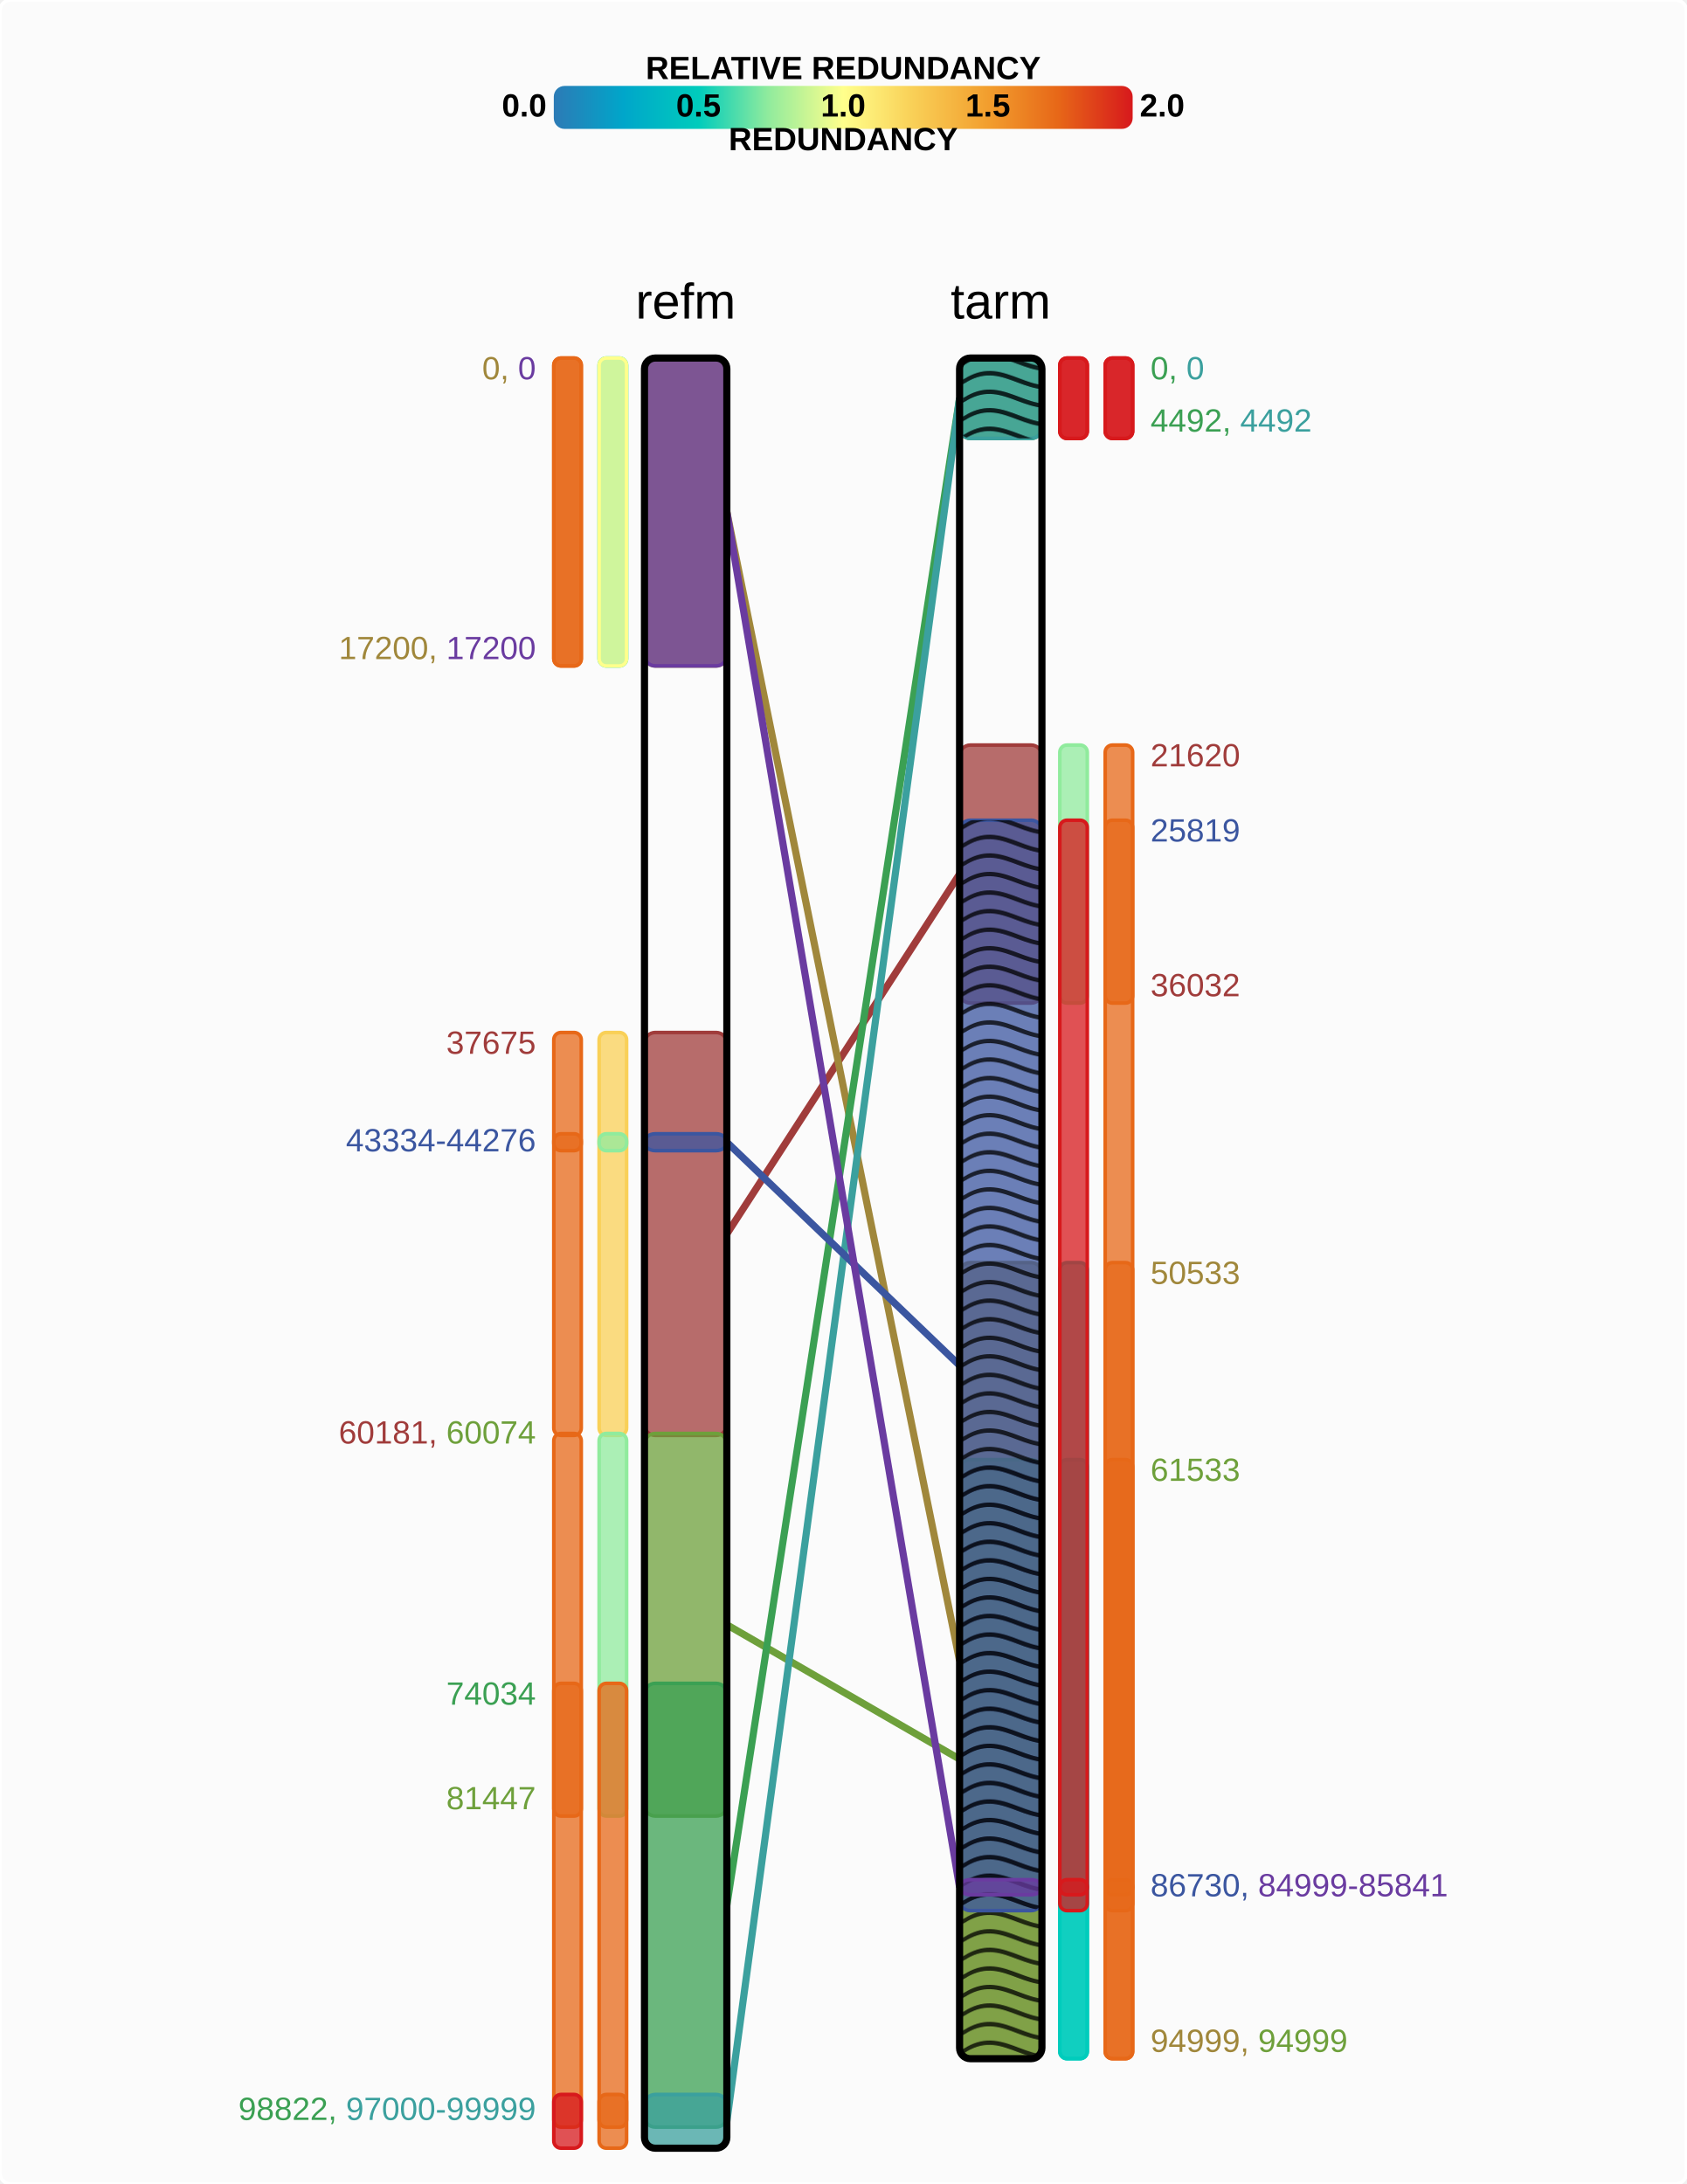
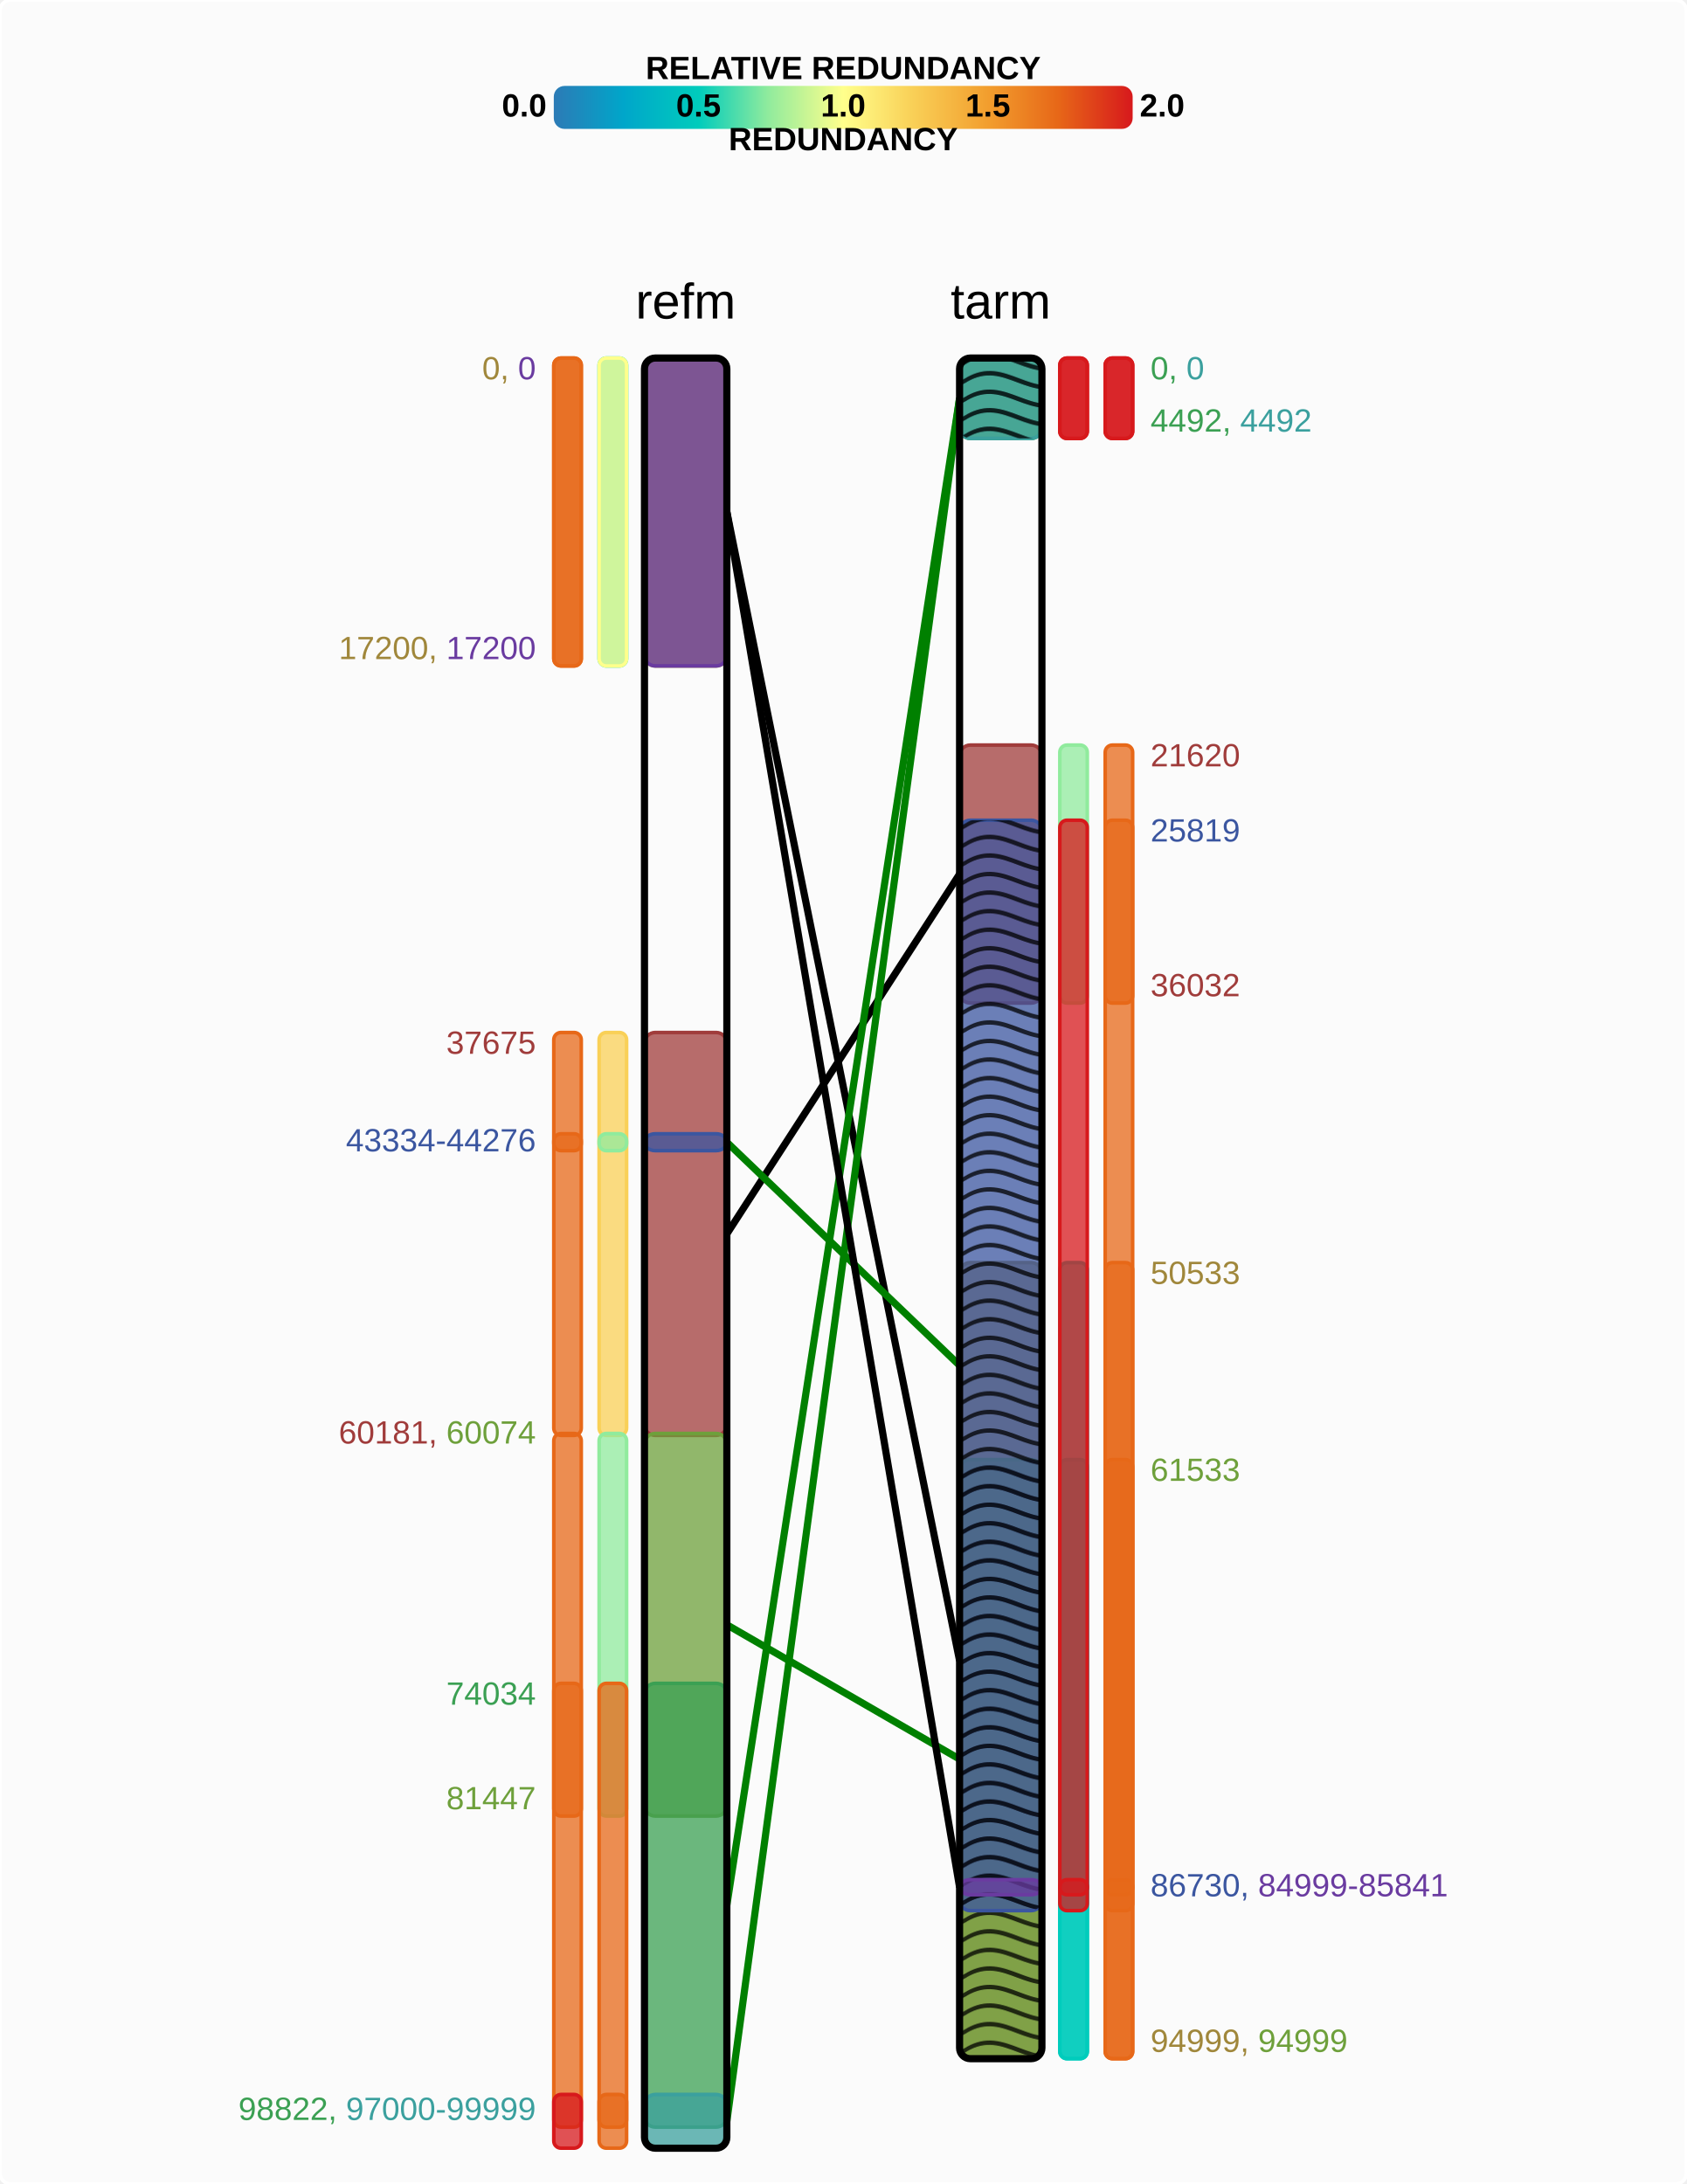
<svg xmlns="http://www.w3.org/2000/svg" width="471" height="610" id="svg2" version="1.1">
  <g id="layer1">
    <defs id="defs6211">
      <pattern id="Polkadots-large" patternTransform="translate(0,0)scale(10,10)" height="10" width="10" patternUnits="userSpaceOnUse">
        <circle id="circle4936" r="0.45" cy="0.810" cx="2.567" style="fill:black;stroke:none" />
        <circle id="circle4938" r="0.45" cy="2.33" cx="3.048" style="fill:black;stroke:none" />
        <circle id="circle4940" r="0.45" cy="2.415" cx="4.418" style="fill:black;stroke:none" />
        <circle id="circle4942" r="0.45" cy="3.029" cx="1.844" style="fill:black;stroke:none" />
        <circle id="circle4944" r="0.45" cy="1.363" cx="6.08" style="fill:black;stroke:none" />
        <circle id="circle4946" r="0.45" cy="4.413" cx="5.819" style="fill:black;stroke:none" />
        <circle id="circle4948" r="0.45" cy="4.048" cx="4.305" style="fill:black;stroke:none" />
        <circle id="circle4950" r="0.45" cy="3.045" cx="5.541" style="fill:black;stroke:none" />
        <circle id="circle4952" r="0.45" cy="5.527" cx="4.785" style="fill:black;stroke:none" />
        <circle id="circle4954" r="0.45" cy="5.184" cx="2.667" style="fill:black;stroke:none" />
        <circle id="circle4956" r="0.45" cy="1.448" cx="7.965" style="fill:black;stroke:none" />
        <circle id="circle4958" r="0.45" cy="5.049" cx="7.047" style="fill:black;stroke:none" />
        <circle id="circle4960" r="0.45" cy="0.895" cx="4.340" style="fill:black;stroke:none" />
        <circle id="circle4962" r="0.45" cy="0.340" cx="7.125" style="fill:black;stroke:none" />
        <circle id="circle4964" r="0.45" cy="1.049" cx="9.553" style="fill:black;stroke:none" />
        <circle id="circle4966" r="0.45" cy="2.689" cx="7.006" style="fill:black;stroke:none" />
        <circle id="circle4968" r="0.45" cy="2.689" cx="8.909" style="fill:black;stroke:none" />
        <circle id="circle4970" r="0.45" cy="4.407" cx="9.315" style="fill:black;stroke:none" />
        <circle id="circle4972" r="0.45" cy="3.870" cx="7.820" style="fill:black;stroke:none" />
        <circle id="circle4974" r="0.45" cy="5.948" cx="8.270" style="fill:black;stroke:none" />
        <circle id="circle4976" r="0.45" cy="7.428" cx="7.973" style="fill:black;stroke:none" />
        <circle id="circle4978" r="0.45" cy="8.072" cx="9.342" style="fill:black;stroke:none" />
        <circle id="circle4980" r="0.45" cy="9.315" cx="8.206" style="fill:black;stroke:none" />
        <circle id="circle4982" r="0.45" cy="9.475" cx="9.682" style="fill:black;stroke:none" />
        <circle id="circle4984" r="0.45" cy="6.186" cx="9.688" style="fill:black;stroke:none" />
        <circle id="circle4986" r="0.45" cy="6.296" cx="3.379" style="fill:black;stroke:none" />
        <circle id="circle4988" r="0.45" cy="8.204" cx="2.871" style="fill:black;stroke:none" />
        <circle id="circle4990" r="0.45" cy="8.719" cx="4.59" style="fill:black;stroke:none" />
        <circle id="circle4992" r="0.45" cy="9.671" cx="3.181" style="fill:black;stroke:none" />
        <circle id="circle4994" r="0.45" cy="7.315" cx="5.734" style="fill:black;stroke:none" />
        <circle id="circle4996" r="0.45" cy="6.513" cx="6.707" style="fill:black;stroke:none" />
        <circle id="circle4998" r="0.45" cy="9.670" cx="5.730" style="fill:black;stroke:none" />
        <circle id="circle5000" r="0.45" cy="8.373" cx="6.535" style="fill:black;stroke:none" />
        <circle id="circle5002" r="0.45" cy="7.154" cx="4.37" style="fill:black;stroke:none" />
        <circle id="circle5004" r="0.45" cy="7.25" cx="0.622" style="fill:black;stroke:none" />
        <circle id="circle5006" r="0.45" cy="5.679" cx="0.831" style="fill:black;stroke:none" />
        <circle id="circle5008" r="0.45" cy="8.519" cx="1.257" style="fill:black;stroke:none" />
        <circle id="circle5010" r="0.45" cy="6.877" cx="1.989" style="fill:black;stroke:none" />
        <circle id="circle5012" r="0.45" cy="3.181" cx="0.374" style="fill:black;stroke:none" />
        <circle id="circle5014" r="0.45" cy="1.664" cx="1.166" style="fill:black;stroke:none" />
        <circle id="circle5016" r="0.45" cy="0.093" cx="1.151" style="fill:black;stroke:none" />
        <circle id="circle5018" r="0.45" cy="10.093" cx="1.151" style="fill:black;stroke:none" />
        <circle id="circle5020" r="0.45" cy="4.451" cx="1.302" style="fill:black;stroke:none" />
        <circle id="circle5022" r="0.45" cy="3.763" cx="3.047" style="fill:black;stroke:none" />
      </pattern>
    </defs>
    <defs id="ffff">
      <pattern id="Wavy" height="5.181" width="30.0" patternUnits="userSpaceOnUse">
        <path id="path5114" d="M 7.597,0.061 C 5.079,-0.187 2.656,0.302 -0.01,1.788 L -0.01,3.061 C 2.773,1.431 5.173,1.052 7.472,1.280 C 9.770,1.508 11.969,2.361 14.253,3.218 C 18.820,4.931 23.804,6.676 30.066,3.061 L 30.062,1.788 C 23.622,5.497 19.246,3.770 14.691,2.061 C 12.413,1.207 10.115,0.311 7.597,0.061 z " style="fill:black;stroke:none;" />
      </pattern>
    </defs>
    <defs id="defs6219">
      <pattern id="xtrace" height="20.0" width="20.0" patternUnits="userSpaceOnUse">
        <path style="fill:#000000;stroke:#000000;stroke-width:0.30;stroke-linecap:butt;stroke-linejoin:miter;stroke-opacity:1;stroke-miterlimit:0;stroke-dasharray:none;fill-opacity:1" d="m 0.0,10.0 25,-25.0 0,5 -25,25 z" id="path7213" />
        <path style="fill:#000000;fill-opacity:1;stroke:#000000;stroke-width:0.30;stroke-linecap:butt;stroke-linejoin:miter;stroke-miterlimit:0;stroke-opacity:1;stroke-dasharray:none" d="m 0.0,30.0 25,-25.0 0,5 -25,25 z" id="path7213-8" />
        <path style="fill:#000000;fill-opacity:1;stroke:#000000;stroke-width:0.30;stroke-linecap:butt;stroke-linejoin:miter;stroke-miterlimit:0;stroke-opacity:1;stroke-dasharray:none" d="m 0.0,50.0 25,-25.0 0,5 -25,25 z" id="path7213-9" />
        <path style="fill:#000000;fill-opacity:1;stroke:#000000;stroke-width:0.30;stroke-linecap:butt;stroke-linejoin:miter;stroke-miterlimit:0;stroke-opacity:1;stroke-dasharray:none" d="m 0.0,70.0 25,-25.0 0,5 -25,25 z" id="path7213-10" />
        <path style="fill:#000000;fill-opacity:1;stroke:#000000;stroke-width:0.30;stroke-linecap:butt;stroke-linejoin:miter;stroke-miterlimit:0;stroke-opacity:1;stroke-dasharray:none" d="m 0.0,90.0 25,-25.0 0,5 -25,25 z" id="path7213-11" />
        <path style="fill:#000000;fill-opacity:1;stroke:#000000;stroke-width:0.30;stroke-linecap:butt;stroke-linejoin:miter;stroke-miterlimit:0;stroke-opacity:1;stroke-dasharray:none" d="m m 0.0,110.0 25,-25.0 0,05 -25,25 z" id="path7213-12" />
      </pattern>
    </defs>
    <defs id="defs4">
      <pattern id="dallas" patternTransform="translate(106.5938,206.9062)" height="4.75" width="4.75" patternUnits="userSpaceOnUse">
        <path style="fill:none;stroke:#000000;stroke-width:1;stroke-linecap:butt;stroke-linejoin:miter;stroke-miterlimit:0;stroke-opacity:1;stroke-dasharray:none" d="m -0.008,2.376 4.763,0" id="path2985" />
        <path style="fill:none;stroke:#000000;stroke-width:1;stroke-linecap:butt;stroke-linejoin:miter;stroke-miterlimit:0;stroke-opacity:1;stroke-dasharray:none" d="m 2.373,-0.006 0,4.763" id="path2985-1" />
      </pattern>
    </defs>
    <defs id="defs4">
      <pattern id="lineX" patternTransform="translate(106.5938,206.9062)" height="4.75" width="4.75" patternUnits="userSpaceOnUse">
        <path style="fill:none;stroke:#000000;stroke-width:1;stroke-linecap:butt;stroke-linejoin:miter;stroke-miterlimit:0;stroke-opacity:1;stroke-dasharray:none" d="m -0.008,2.376 4.763,0" id="path2985" />
      </pattern>
    </defs>
    <defs id="defs4">
      <pattern id="stripeX" patternTransform="translate(106.5938,206.9062)" height="4.75" width="4.75" patternUnits="userSpaceOnUse">
        <path style="fill:none;stroke:#000000;stroke-width:1;stroke-linecap:butt;stroke-linejoin:miter;stroke-miterlimit:0;stroke-opacity:1;stroke-dasharray:none" d="m 2.373,-0.006 0,4.763" id="path2985-1" />
      </pattern>
    </defs>
    <rect style="fill:white;stroke:white;fill-opacity:0.75;stroke-width:1;stroke-miterlimit:4;stroke-dasharray:none" id="rect3777" width="471.00" height="610.00" x="0.00" y="0.00" ry="3" />
    <text id="tspan3804" x="191.50" y="85.00" dominant-baseline="middle" transform="" style="font-size:14px;font-style:normal;font-variant:normal;font-weight:normal;font-stretch:normal;fill:black;fill-opacity:1;text-align:start;line-height:125%%;writing-mode:lr-tb;text-anchor:middle;font-family:Arial;-inkscape-font-specification:Arial">refm</text>
    <text id="tspan3804" x="279.50" y="85.00" dominant-baseline="middle" transform="" style="font-size:14px;font-style:normal;font-variant:normal;font-weight:normal;font-stretch:normal;fill:black;fill-opacity:1;text-align:start;line-height:125%%;writing-mode:lr-tb;text-anchor:middle;font-family:Arial;-inkscape-font-specification:Arial">tarm</text>
    <text id="tspan3804" x="149.67" y="100.00" dominant-baseline="text-before-edge" transform="" style="font-size:9px;font-style:normal;font-variant:normal;font-weight:normal;font-stretch:normal;fill:black;fill-opacity:1;text-align:start;line-height:125%%;writing-mode:lr-tb;text-anchor:end;font-family:Arial;-inkscape-font-specification:Arial">
      <tspan id="1" style="fill:#A0873B">0, </tspan>
      <tspan id="6" style="fill:#6A3BA0">0</tspan>
    </text>
    <text id="tspan3804" x="149.67" y="186.00" dominant-baseline="text-after-edge" transform="" style="font-size:9px;font-style:normal;font-variant:normal;font-weight:normal;font-stretch:normal;fill:black;fill-opacity:1;text-align:start;line-height:125%%;writing-mode:lr-tb;text-anchor:end;font-family:Arial;-inkscape-font-specification:Arial">
      <tspan id="1" style="fill:#A0873B">17200, </tspan>
      <tspan id="6" style="fill:#6A3BA0">17200</tspan>
    </text>
    <text id="tspan3804" x="149.67" y="288.38" dominant-baseline="text-before-edge" transform="" style="font-size:9px;font-style:normal;font-variant:normal;font-weight:normal;font-stretch:normal;fill:black;fill-opacity:1;text-align:start;line-height:125%%;writing-mode:lr-tb;text-anchor:end;font-family:Arial;-inkscape-font-specification:Arial">
      <tspan id="0" style="fill:#A03C3B">37675</tspan>
    </text>
    <text id="tspan3804" x="149.67" y="319.02" dominant-baseline="middle" transform="" style="font-size:9px;font-style:normal;font-variant:normal;font-weight:normal;font-stretch:normal;fill:black;fill-opacity:1;text-align:start;line-height:125%%;writing-mode:lr-tb;text-anchor:end;font-family:Arial;-inkscape-font-specification:Arial">
      <tspan id="5" style="fill:#3B56A0">43334-44276</tspan>
    </text>
    <text id="tspan3804" x="149.67" y="400.63" dominant-baseline="middle" transform="" style="font-size:9px;font-style:normal;font-variant:normal;font-weight:normal;font-stretch:normal;fill:black;fill-opacity:1;text-align:start;line-height:125%%;writing-mode:lr-tb;text-anchor:end;font-family:Arial;-inkscape-font-specification:Arial">
      <tspan id="0" style="fill:#A03C3B">60181, </tspan>
      <tspan id="2" style="fill:#6EA03B">60074</tspan>
    </text>
    <text id="tspan3804" x="149.67" y="470.17" dominant-baseline="text-before-edge" transform="" style="font-size:9px;font-style:normal;font-variant:normal;font-weight:normal;font-stretch:normal;fill:black;fill-opacity:1;text-align:start;line-height:125%%;writing-mode:lr-tb;text-anchor:end;font-family:Arial;-inkscape-font-specification:Arial">
      <tspan id="3" style="fill:#3BA053">74034</tspan>
    </text>
    <text id="tspan3804" x="149.67" y="507.24" dominant-baseline="text-after-edge" transform="" style="font-size:9px;font-style:normal;font-variant:normal;font-weight:normal;font-stretch:normal;fill:black;fill-opacity:1;text-align:start;line-height:125%%;writing-mode:lr-tb;text-anchor:end;font-family:Arial;-inkscape-font-specification:Arial">
      <tspan id="2" style="fill:#6EA03B">81447</tspan>
    </text>
    <text id="tspan3804" x="149.67" y="589.56" dominant-baseline="middle" transform="" style="font-size:9px;font-style:normal;font-variant:normal;font-weight:normal;font-stretch:normal;fill:black;fill-opacity:1;text-align:start;line-height:125%%;writing-mode:lr-tb;text-anchor:end;font-family:Arial;-inkscape-font-specification:Arial">
      <tspan id="3" style="fill:#3BA053">98822, </tspan>
      <tspan id="4" style="fill:#3BA09E">97000-99999</tspan>
    </text>
    <text id="tspan3804" x="321.33" y="100.00" dominant-baseline="text-before-edge" transform="" style="font-size:9px;font-style:normal;font-variant:normal;font-weight:normal;font-stretch:normal;fill:black;fill-opacity:1;text-align:start;line-height:125%%;writing-mode:lr-tb;text-anchor:start;font-family:Arial;-inkscape-font-specification:Arial">
      <tspan id="3" style="fill:#3BA053">0, </tspan>
      <tspan id="4" style="fill:#3BA09E">0</tspan>
    </text>
    <text id="tspan3804" x="321.33" y="122.46" dominant-baseline="text-after-edge" transform="" style="font-size:9px;font-style:normal;font-variant:normal;font-weight:normal;font-stretch:normal;fill:black;fill-opacity:1;text-align:start;line-height:125%%;writing-mode:lr-tb;text-anchor:start;font-family:Arial;-inkscape-font-specification:Arial">
      <tspan id="3" style="fill:#3BA053">4492, </tspan>
      <tspan id="4" style="fill:#3BA09E">4492</tspan>
    </text>
    <text id="tspan3804" x="321.33" y="208.10" dominant-baseline="text-before-edge" transform="" style="font-size:9px;font-style:normal;font-variant:normal;font-weight:normal;font-stretch:normal;fill:black;fill-opacity:1;text-align:start;line-height:125%%;writing-mode:lr-tb;text-anchor:start;font-family:Arial;-inkscape-font-specification:Arial">
      <tspan id="0" style="fill:#A03C3B">21620</tspan>
    </text>
    <text id="tspan3804" x="321.33" y="229.09" dominant-baseline="text-before-edge" transform="" style="font-size:9px;font-style:normal;font-variant:normal;font-weight:normal;font-stretch:normal;fill:black;fill-opacity:1;text-align:start;line-height:125%%;writing-mode:lr-tb;text-anchor:start;font-family:Arial;-inkscape-font-specification:Arial">
      <tspan id="5" style="fill:#3B56A0">25819</tspan>
    </text>
    <text id="tspan3804" x="321.33" y="280.16" dominant-baseline="text-after-edge" transform="" style="font-size:9px;font-style:normal;font-variant:normal;font-weight:normal;font-stretch:normal;fill:black;fill-opacity:1;text-align:start;line-height:125%%;writing-mode:lr-tb;text-anchor:start;font-family:Arial;-inkscape-font-specification:Arial">
      <tspan id="0" style="fill:#A03C3B">36032</tspan>
    </text>
    <text id="tspan3804" x="321.33" y="352.66" dominant-baseline="text-before-edge" transform="" style="font-size:9px;font-style:normal;font-variant:normal;font-weight:normal;font-stretch:normal;fill:black;fill-opacity:1;text-align:start;line-height:125%%;writing-mode:lr-tb;text-anchor:start;font-family:Arial;-inkscape-font-specification:Arial">
      <tspan id="1" style="fill:#A0873B">50533</tspan>
    </text>
    <text id="tspan3804" x="321.33" y="407.67" dominant-baseline="text-before-edge" transform="" style="font-size:9px;font-style:normal;font-variant:normal;font-weight:normal;font-stretch:normal;fill:black;fill-opacity:1;text-align:start;line-height:125%%;writing-mode:lr-tb;text-anchor:start;font-family:Arial;-inkscape-font-specification:Arial">
      <tspan id="2" style="fill:#6EA03B">61533</tspan>
    </text>
    <text id="tspan3804" x="321.33" y="527.10" dominant-baseline="middle" transform="" style="font-size:9px;font-style:normal;font-variant:normal;font-weight:normal;font-stretch:normal;fill:black;fill-opacity:1;text-align:start;line-height:125%%;writing-mode:lr-tb;text-anchor:start;font-family:Arial;-inkscape-font-specification:Arial">
      <tspan id="5" style="fill:#3B56A0">86730, </tspan>
      <tspan id="6" style="fill:#6A3BA0">84999-85841</tspan>
    </text>
    <text id="tspan3804" x="321.33" y="575.00" dominant-baseline="text-after-edge" transform="" style="font-size:9px;font-style:normal;font-variant:normal;font-weight:normal;font-stretch:normal;fill:black;fill-opacity:1;text-align:start;line-height:125%%;writing-mode:lr-tb;text-anchor:start;font-family:Arial;-inkscape-font-specification:Arial">
      <tspan id="1" style="fill:#A0873B">94999, </tspan>
      <tspan id="2" style="fill:#6EA03B">94999</tspan>
    </text>
    <rect style="fill:#A03C3B;stroke:#A03C3B;fill-opacity:0.75;stroke-width:1;stroke-miterlimit:4;stroke-dasharray:none" id="rect3777" width="23.00" height="112.53" x="180.00" y="288.38" ry="3" />
    <rect style="fill:#f9d057;stroke:#f9d057;fill-opacity:0.75;stroke-width:1;stroke-miterlimit:4;stroke-dasharray:none" id="rect3777" width="7.67" height="112.53" x="167.33" y="288.38" ry="2" />
    <rect style="fill:#e76818;stroke:#e76818;fill-opacity:0.75;stroke-width:1;stroke-miterlimit:4;stroke-dasharray:none" id="rect3777" width="7.67" height="112.53" x="154.67" y="288.38" ry="2" />
    <rect style="fill:#A03C3B;stroke:#A03C3B;fill-opacity:0.75;stroke-width:1;stroke-miterlimit:4;stroke-dasharray:none" id="rect3777" width="23.00" height="72.06" x="268.00" y="208.10" ry="3" />
    <rect style="fill:#90eb9d;stroke:#90eb9d;fill-opacity:0.75;stroke-width:1;stroke-miterlimit:4;stroke-dasharray:none" id="rect3777" width="7.67" height="72.06" x="296.00" y="208.10" ry="2" />
    <rect style="fill:#e76818;stroke:#e76818;fill-opacity:0.75;stroke-width:1;stroke-miterlimit:4;stroke-dasharray:none" id="rect3777" width="7.67" height="72.06" x="308.67" y="208.10" ry="2" />
-     <line x1="203.00" y1="344.64" x2="268.00" y2="244.13" style="stroke:#A03C3B;stroke-width:2.00" />
+     <line x1="203.00" y1="344.64" x2="268.00" y2="244.13" style="stroke:black;stroke-width:2.00" />
    <rect style="fill:#A0873B;stroke:#A0873B;fill-opacity:0.75;stroke-width:1;stroke-miterlimit:4;stroke-dasharray:none" id="rect3777" width="23.00" height="86.00" x="180.00" y="100.00" ry="3" />
    <rect style="fill:#00ccbc;stroke:#00ccbc;fill-opacity:0.75;stroke-width:1;stroke-miterlimit:4;stroke-dasharray:none" id="rect3777" width="7.67" height="86.00" x="167.33" y="100.00" ry="2" />
    <rect style="fill:#e76818;stroke:#e76818;fill-opacity:0.75;stroke-width:1;stroke-miterlimit:4;stroke-dasharray:none" id="rect3777" width="7.67" height="86.00" x="154.67" y="100.00" ry="2" />
    <rect style="fill:#A0873B;stroke:#A0873B;fill-opacity:0.75;stroke-width:1;stroke-miterlimit:4;stroke-dasharray:none" id="rect3777" width="23.00" height="222.33" x="268.00" y="352.66" ry="3" />
    <rect style="fill:#00ccbc;stroke:#00ccbc;fill-opacity:0.75;stroke-width:1;stroke-miterlimit:4;stroke-dasharray:none" id="rect3777" width="7.67" height="222.33" x="296.00" y="352.66" ry="2" />
    <rect style="fill:#e76818;stroke:#e76818;fill-opacity:0.75;stroke-width:1;stroke-miterlimit:4;stroke-dasharray:none" id="rect3777" width="7.67" height="222.33" x="308.67" y="352.66" ry="2" />
-     <line x1="203.00" y1="143.00" x2="268.00" y2="463.83" style="stroke:#A0873B;stroke-width:2.00" />
+     <line x1="203.00" y1="143.00" x2="268.00" y2="463.83" style="stroke:black;stroke-width:2.00" />
    <rect style="fill:#6EA03B;stroke:#6EA03B;fill-opacity:0.75;stroke-width:1;stroke-miterlimit:4;stroke-dasharray:none" id="rect3777" width="23.00" height="106.86" x="180.00" y="400.37" ry="3" />
    <rect style="fill:#90eb9d;stroke:#90eb9d;fill-opacity:0.75;stroke-width:1;stroke-miterlimit:4;stroke-dasharray:none" id="rect3777" width="7.67" height="106.86" x="167.33" y="400.37" ry="2" />
    <rect style="fill:#e76818;stroke:#e76818;fill-opacity:0.75;stroke-width:1;stroke-miterlimit:4;stroke-dasharray:none" id="rect3777" width="7.67" height="106.86" x="154.67" y="400.37" ry="2" />
    <rect style="fill:#6EA03B;stroke:#6EA03B;fill-opacity:0.75;stroke-width:1;stroke-miterlimit:4;stroke-dasharray:none" id="rect3777" width="23.00" height="167.33" x="268.00" y="407.67" ry="3" />
    <rect style="fill-opacity:0.75;stroke-width:2;stroke-miterlimit:4;stroke-dasharray:none;fill:url(#Wavy);fill-rule:nonzero;opacity:1" id="rect6217" width="23.00" height="167.33" x="268.00" y="407.67" ry="3" />
    <rect style="fill:#00ccbc;stroke:#00ccbc;fill-opacity:0.75;stroke-width:1;stroke-miterlimit:4;stroke-dasharray:none" id="rect3777" width="7.67" height="167.33" x="296.00" y="407.67" ry="2" />
    <rect style="fill:#e76818;stroke:#e76818;fill-opacity:0.75;stroke-width:1;stroke-miterlimit:4;stroke-dasharray:none" id="rect3777" width="7.67" height="167.33" x="308.67" y="407.67" ry="2" />
-     <line x1="203.00" y1="453.80" x2="268.00" y2="491.33" style="stroke:#6EA03B;stroke-width:2.00" />
+     <line x1="203.00" y1="453.80" x2="268.00" y2="491.33" style="stroke:green;stroke-width:2.00" />
    <rect style="fill:#3BA053;stroke:#3BA053;fill-opacity:0.75;stroke-width:1;stroke-miterlimit:4;stroke-dasharray:none" id="rect3777" width="23.00" height="123.94" x="180.00" y="470.17" ry="3" />
    <rect style="fill:#e76818;stroke:#e76818;fill-opacity:0.75;stroke-width:1;stroke-miterlimit:4;stroke-dasharray:none" id="rect3777" width="7.67" height="123.94" x="167.33" y="470.17" ry="2" />
    <rect style="fill:#e76818;stroke:#e76818;fill-opacity:0.75;stroke-width:1;stroke-miterlimit:4;stroke-dasharray:none" id="rect3777" width="7.67" height="123.94" x="154.67" y="470.17" ry="2" />
    <rect style="fill:#3BA053;stroke:#3BA053;fill-opacity:0.75;stroke-width:1;stroke-miterlimit:4;stroke-dasharray:none" id="rect3777" width="23.00" height="22.46" x="268.00" y="100.00" ry="3" />
    <rect style="fill-opacity:0.75;stroke-width:2;stroke-miterlimit:4;stroke-dasharray:none;fill:url(#Wavy);fill-rule:nonzero;opacity:1" id="rect6217" width="23.00" height="22.46" x="268.00" y="100.00" ry="3" />
    <rect style="fill:#d7191c;stroke:#d7191c;fill-opacity:0.75;stroke-width:1;stroke-miterlimit:4;stroke-dasharray:none" id="rect3777" width="7.67" height="22.46" x="296.00" y="100.00" ry="2" />
    <rect style="fill:#d7191c;stroke:#d7191c;fill-opacity:0.75;stroke-width:1;stroke-miterlimit:4;stroke-dasharray:none" id="rect3777" width="7.67" height="22.46" x="308.67" y="100.00" ry="2" />
-     <line x1="203.00" y1="532.14" x2="268.00" y2="111.23" style="stroke:#3BA053;stroke-width:2.00" />
+     <line x1="203.00" y1="532.14" x2="268.00" y2="111.23" style="stroke:green;stroke-width:2.00" />
    <rect style="fill:#3BA09E;stroke:#3BA09E;fill-opacity:0.75;stroke-width:1;stroke-miterlimit:4;stroke-dasharray:none" id="rect3777" width="23.00" height="14.99" x="180.00" y="585.00" ry="3" />
    <rect style="fill:#e76818;stroke:#e76818;fill-opacity:0.75;stroke-width:1;stroke-miterlimit:4;stroke-dasharray:none" id="rect3777" width="7.67" height="14.99" x="167.33" y="585.00" ry="2" />
    <rect style="fill:#d7191c;stroke:#d7191c;fill-opacity:0.75;stroke-width:1;stroke-miterlimit:4;stroke-dasharray:none" id="rect3777" width="7.67" height="14.99" x="154.67" y="585.00" ry="2" />
    <rect style="fill:#3BA09E;stroke:#3BA09E;fill-opacity:0.75;stroke-width:1;stroke-miterlimit:4;stroke-dasharray:none" id="rect3777" width="23.00" height="22.46" x="268.00" y="100.00" ry="3" />
    <rect style="fill-opacity:0.75;stroke-width:2;stroke-miterlimit:4;stroke-dasharray:none;fill:url(#Wavy);fill-rule:nonzero;opacity:1" id="rect6217" width="23.00" height="22.46" x="268.00" y="100.00" ry="3" />
    <rect style="fill:#d7191c;stroke:#d7191c;fill-opacity:0.75;stroke-width:1;stroke-miterlimit:4;stroke-dasharray:none" id="rect3777" width="7.67" height="22.46" x="296.00" y="100.00" ry="2" />
    <rect style="fill:#d7191c;stroke:#d7191c;fill-opacity:0.75;stroke-width:1;stroke-miterlimit:4;stroke-dasharray:none" id="rect3777" width="7.67" height="22.46" x="308.67" y="100.00" ry="2" />
-     <line x1="203.00" y1="592.50" x2="268.00" y2="111.23" style="stroke:#3BA09E;stroke-width:2.00" />
+     <line x1="203.00" y1="592.50" x2="268.00" y2="111.23" style="stroke:green;stroke-width:2.00" />
    <rect style="fill:#3B56A0;stroke:#3B56A0;fill-opacity:0.75;stroke-width:1;stroke-miterlimit:4;stroke-dasharray:none" id="rect3777" width="23.00" height="4.71" x="180.00" y="316.67" ry="3" />
    <rect style="fill:#90eb9d;stroke:#90eb9d;fill-opacity:0.75;stroke-width:1;stroke-miterlimit:4;stroke-dasharray:none" id="rect3777" width="7.67" height="4.71" x="167.33" y="316.67" ry="2" />
    <rect style="fill:#e76818;stroke:#e76818;fill-opacity:0.75;stroke-width:1;stroke-miterlimit:4;stroke-dasharray:none" id="rect3777" width="7.67" height="4.71" x="154.67" y="316.67" ry="2" />
    <rect style="fill:#3B56A0;stroke:#3B56A0;fill-opacity:0.75;stroke-width:1;stroke-miterlimit:4;stroke-dasharray:none" id="rect3777" width="23.00" height="304.56" x="268.00" y="229.09" ry="3" />
    <rect style="fill-opacity:0.75;stroke-width:2;stroke-miterlimit:4;stroke-dasharray:none;fill:url(#Wavy);fill-rule:nonzero;opacity:1" id="rect6217" width="23.00" height="304.56" x="268.00" y="229.09" ry="3" />
    <rect style="fill:#d7191c;stroke:#d7191c;fill-opacity:0.75;stroke-width:1;stroke-miterlimit:4;stroke-dasharray:none" id="rect3777" width="7.67" height="304.56" x="296.00" y="229.09" ry="2" />
    <rect style="fill:#e76818;stroke:#e76818;fill-opacity:0.75;stroke-width:1;stroke-miterlimit:4;stroke-dasharray:none" id="rect3777" width="7.67" height="304.56" x="308.67" y="229.09" ry="2" />
-     <line x1="203.00" y1="319.02" x2="268.00" y2="381.37" style="stroke:#3B56A0;stroke-width:2.00" />
+     <line x1="203.00" y1="319.02" x2="268.00" y2="381.37" style="stroke:green;stroke-width:2.00" />
    <rect style="fill:#6A3BA0;stroke:#6A3BA0;fill-opacity:0.75;stroke-width:1;stroke-miterlimit:4;stroke-dasharray:none" id="rect3777" width="23.00" height="86.00" x="180.00" y="100.00" ry="3" />
    <rect style="fill:#ffff8c;stroke:#ffff8c;fill-opacity:0.75;stroke-width:1;stroke-miterlimit:4;stroke-dasharray:none" id="rect3777" width="7.67" height="86.00" x="167.33" y="100.00" ry="2" />
    <rect style="fill:#e76818;stroke:#e76818;fill-opacity:0.75;stroke-width:1;stroke-miterlimit:4;stroke-dasharray:none" id="rect3777" width="7.67" height="86.00" x="154.67" y="100.00" ry="2" />
    <rect style="fill:#6A3BA0;stroke:#6A3BA0;fill-opacity:0.75;stroke-width:1;stroke-miterlimit:4;stroke-dasharray:none" id="rect3777" width="23.00" height="4.21" x="268.00" y="525.00" ry="3" />
    <rect style="fill:#d7191c;stroke:#d7191c;fill-opacity:0.75;stroke-width:1;stroke-miterlimit:4;stroke-dasharray:none" id="rect3777" width="7.67" height="4.21" x="296.00" y="525.00" ry="2" />
    <rect style="fill:#e76818;stroke:#e76818;fill-opacity:0.75;stroke-width:1;stroke-miterlimit:4;stroke-dasharray:none" id="rect3777" width="7.67" height="4.21" x="308.67" y="525.00" ry="2" />
-     <line x1="203.00" y1="143.00" x2="268.00" y2="527.10" style="stroke:#6A3BA0;stroke-width:2.00" />
+     <line x1="203.00" y1="143.00" x2="268.00" y2="527.10" style="stroke:black;stroke-width:2.00" />
    <rect style="fill:none;stroke:#000000;stroke-width:2;stroke-linecap:butt;stroke-linejoin:miter;stroke-miterlimit:4;stroke-opacity:1;stroke-dasharray:none" id="rect2985" width="23.00" height="500.00" x="180.00" y="100.00" ry="3" />
    <rect style="fill:none;stroke:#000000;stroke-width:2;stroke-linecap:butt;stroke-linejoin:miter;stroke-miterlimit:4;stroke-opacity:1;stroke-dasharray:none" id="rect2985" width="23.00" height="475.00" x="268.00" y="100.00" ry="3" />
    <text id="tspan3804" x="235.50" y="24.00" dominant-baseline="text-after-edge" transform="" style="font-size:9px;font-style:normal;font-variant:normal;font-weight:bold;font-stretch:normal;fill:black;fill-opacity:1;text-align:start;line-height:125%%;writing-mode:lr-tb;text-anchor:middle;font-family:Arial;-inkscape-font-specification:Arial">RELATIVE REDUNDANCY</text>
    <defs>
      <linearGradient id="grad154.66666724.000000" x1="0%" y1="0%" x2="100%" y2="0%">
        <stop offset="0%" style="stop-color:#2c7bb6;stop-opacity:1" />
        <stop offset="12%" style="stop-color:#00a6ca;stop-opacity:1" />
        <stop offset="25%" style="stop-color:#00ccbc;stop-opacity:1" />
        <stop offset="37%" style="stop-color:#90eb9d;stop-opacity:1" />
        <stop offset="50%" style="stop-color:#ffff8c;stop-opacity:1" />
        <stop offset="62%" style="stop-color:#f9d057;stop-opacity:1" />
        <stop offset="75%" style="stop-color:#f29e2e;stop-opacity:1" />
        <stop offset="87%" style="stop-color:#e76818;stop-opacity:1" />
        <stop offset="100%" style="stop-color:#d7191c;stop-opacity:1" />
      </linearGradient>
    </defs>
    <rect fill="url(#grad154.66666724.000000)" width="161.67" height="12.00" x="154.67" y="24.00" ry="3" />
    <text id="tspan3804" x="152.67" y="30.00" dominant-baseline="middle" transform="" style="font-size:9px;font-style:normal;font-variant:normal;font-weight:bold;font-stretch:normal;fill:black;fill-opacity:1;text-align:start;line-height:125%%;writing-mode:lr-tb;text-anchor:end;font-family:Arial;-inkscape-font-specification:Arial">0.0</text>
    <text id="tspan3804" x="195.08" y="30.00" dominant-baseline="middle" transform="" style="font-size:9px;font-style:normal;font-variant:normal;font-weight:bold;font-stretch:normal;fill:black;fill-opacity:1;text-align:start;line-height:125%%;writing-mode:lr-tb;text-anchor:middle;font-family:Arial;-inkscape-font-specification:Arial">0.5</text>
    <text id="tspan3804" x="235.50" y="30.00" dominant-baseline="middle" transform="" style="font-size:9px;font-style:normal;font-variant:normal;font-weight:bold;font-stretch:normal;fill:black;fill-opacity:1;text-align:start;line-height:125%%;writing-mode:lr-tb;text-anchor:middle;font-family:Arial;-inkscape-font-specification:Arial">1.0</text>
    <text id="tspan3804" x="275.92" y="30.00" dominant-baseline="middle" transform="" style="font-size:9px;font-style:normal;font-variant:normal;font-weight:bold;font-stretch:normal;fill:black;fill-opacity:1;text-align:start;line-height:125%%;writing-mode:lr-tb;text-anchor:middle;font-family:Arial;-inkscape-font-specification:Arial">1.5</text>
    <text id="tspan3804" x="318.33" y="30.00" dominant-baseline="middle" transform="" style="font-size:9px;font-style:normal;font-variant:normal;font-weight:bold;font-stretch:normal;fill:black;fill-opacity:1;text-align:start;line-height:125%%;writing-mode:lr-tb;text-anchor:start;font-family:Arial;-inkscape-font-specification:Arial">2.0</text>
    <text id="tspan3804" x="235.50" y="36.00" dominant-baseline="text-before-edge" transform="" style="font-size:9px;font-style:normal;font-variant:normal;font-weight:bold;font-stretch:normal;fill:black;fill-opacity:1;text-align:start;line-height:125%%;writing-mode:lr-tb;text-anchor:middle;font-family:Arial;-inkscape-font-specification:Arial">REDUNDANCY</text>
  </g>
</svg>
